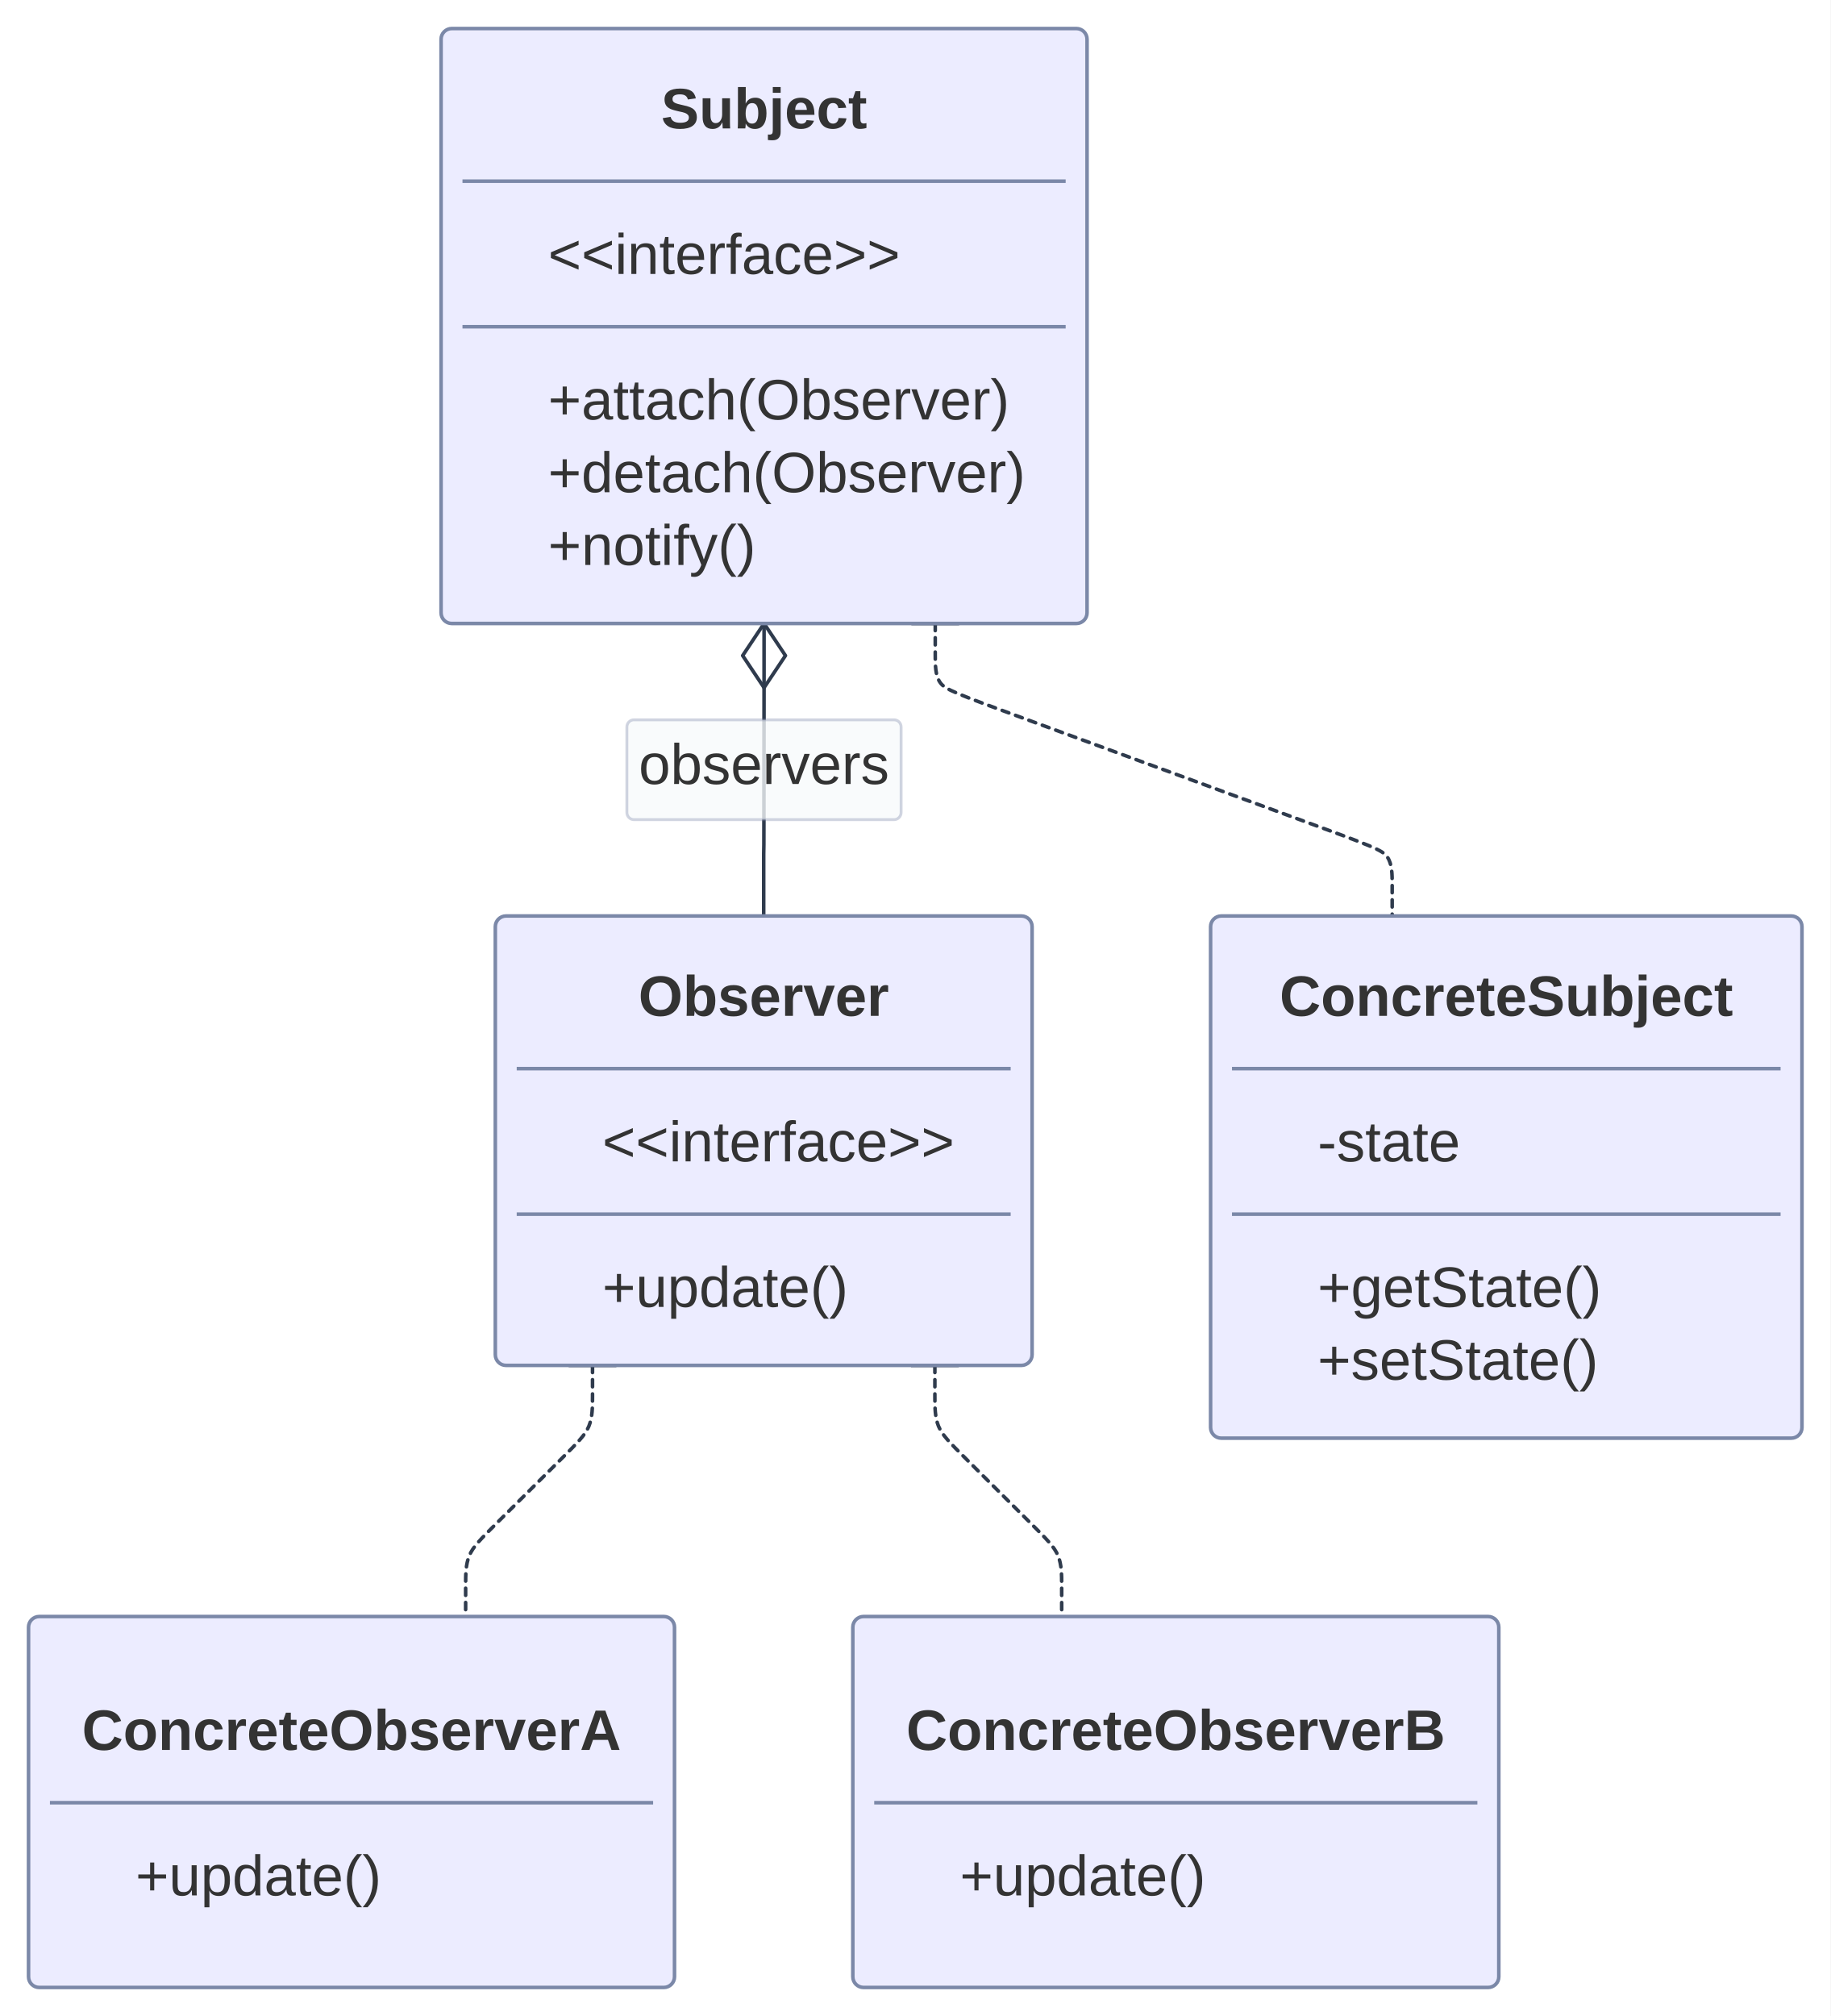
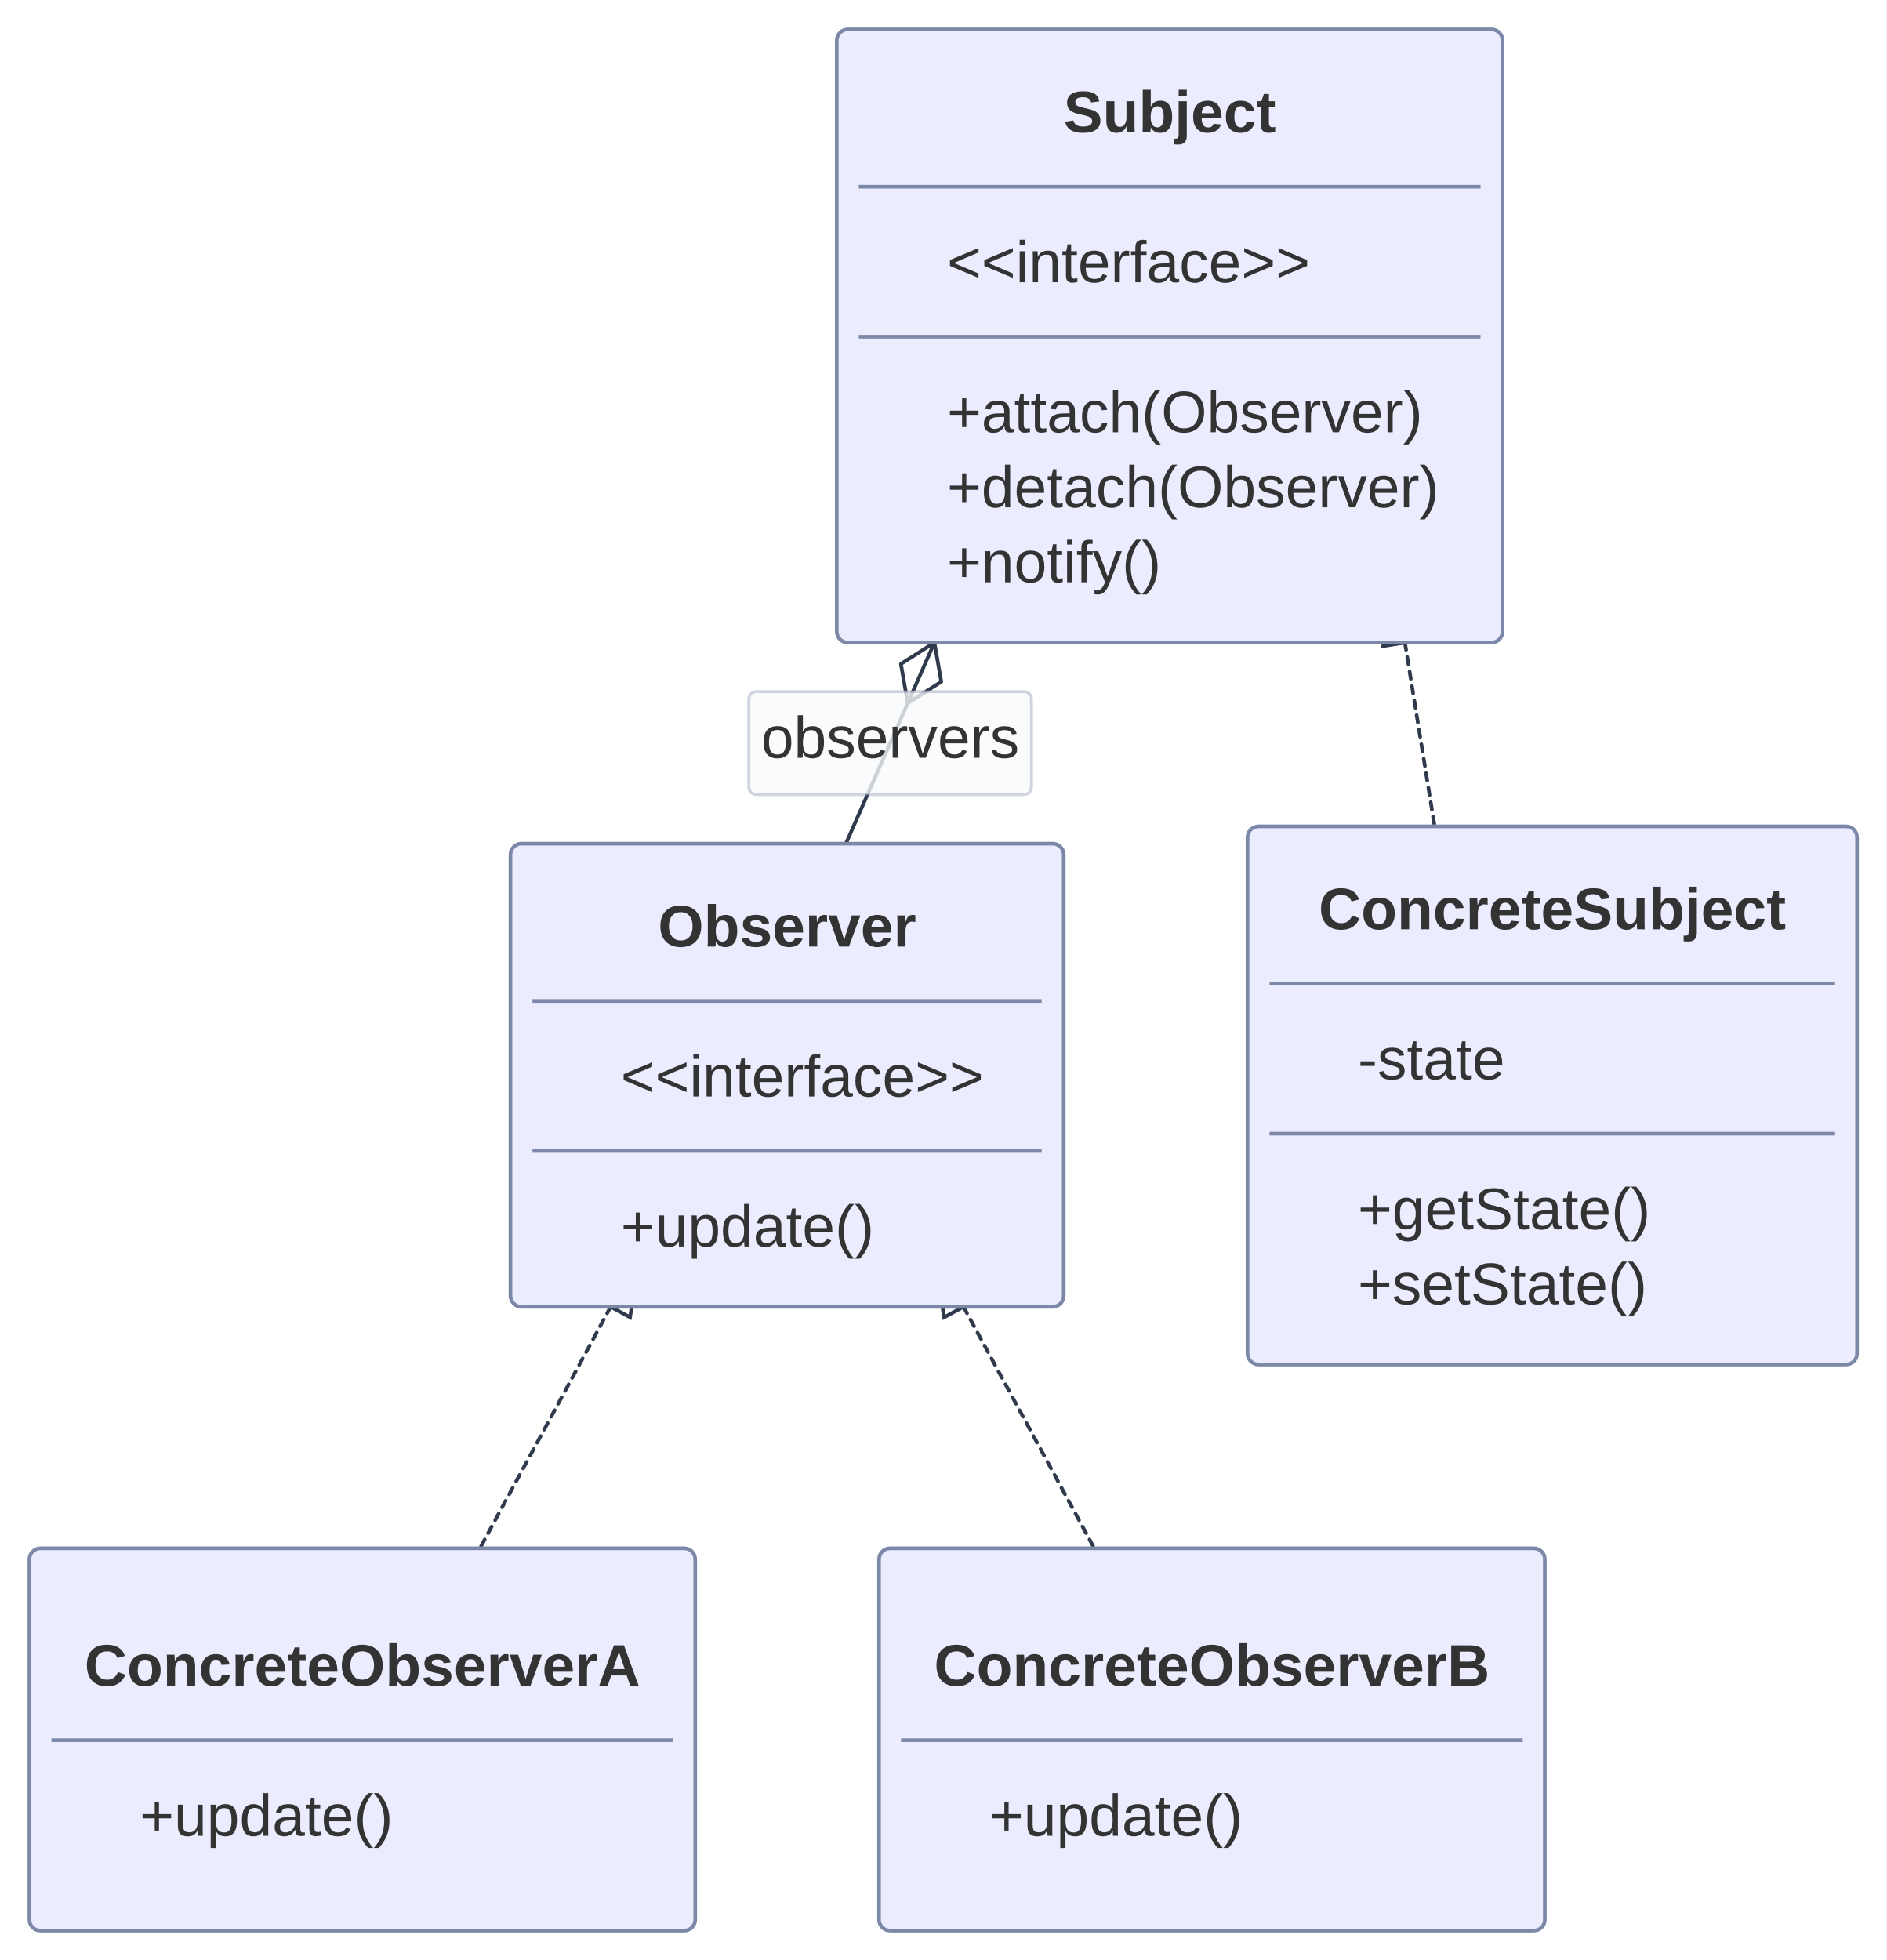
- <svg xmlns="http://www.w3.org/2000/svg" width="513.29" height="565.2" viewBox="0 0 513.29 565.2">
-   <rect x="0" y="0" width="513.29" height="565.2" fill="#FFFFFF" />
+ <svg xmlns="http://www.w3.org/2000/svg" width="513.213" height="533.2" viewBox="0 0 513.213 533.2">
+   <rect x="0" y="0" width="513.213" height="533.2" fill="#FFFFFF" />
  <defs>
    <marker id="arrow-0" viewBox="0 0 10 10" refX="5" refY="5" markerUnits="userSpaceOnUse" markerWidth="8" markerHeight="8" orient="auto">
      <path d="M 0 0 L 10 5 L 0 10 z" fill="#2F3B4D" stroke="#2F3B4D" stroke-width="1" stroke-dasharray="1,0" />
    </marker>
    <marker id="arrow-start-0" viewBox="0 0 10 10" refX="4.5" refY="5" markerUnits="userSpaceOnUse" markerWidth="8" markerHeight="8" orient="auto">
      <path d="M 0 5 L 10 10 L 10 0 z" fill="#2F3B4D" stroke="#2F3B4D" stroke-width="1" stroke-dasharray="1,0" />
    </marker>
    <marker id="arrow-class-open-0" viewBox="0 0 20 14" refX="1" refY="7" markerUnits="userSpaceOnUse" markerWidth="20" markerHeight="14" orient="auto">
      <path d="M 1 7 L 18 13 V 1 Z" fill="none" stroke="#2F3B4D" stroke-width="1" stroke-dasharray="1,0" />
    </marker>
    <marker id="arrow-class-open-start-0" viewBox="0 0 20 14" refX="18" refY="7" markerUnits="userSpaceOnUse" markerWidth="20" markerHeight="14" orient="auto">
      <path d="M 1 7 L 18 13 V 1 Z" fill="none" stroke="#2F3B4D" stroke-width="1" stroke-dasharray="1,0" />
    </marker>
    <marker id="arrow-class-dep-0" viewBox="0 0 20 14" refX="13" refY="7" markerUnits="userSpaceOnUse" markerWidth="20" markerHeight="14" orient="auto">
      <path d="M 18 7 L 9 13 L 14 7 L 9 1 Z" fill="#2F3B4D" stroke="#2F3B4D" stroke-width="1" stroke-dasharray="1,0" />
    </marker>
    <marker id="arrow-class-dep-start-0" viewBox="0 0 20 14" refX="6" refY="7" markerUnits="userSpaceOnUse" markerWidth="20" markerHeight="14" orient="auto">
      <path d="M 5 7 L 9 13 L 1 7 L 9 1 Z" fill="#2F3B4D" stroke="#2F3B4D" stroke-width="1" stroke-dasharray="1,0" />
    </marker>
  </defs>
-   <path d="M 262.251,174.800L 262.251,176.258C262.251,177.717,262.251,180.633,262.251,183.550C262.251,186.467,262.251,189.383,263.620,191.344C264.989,193.304,267.727,194.309,287.712,201.640C307.698,208.971,344.930,222.629,364.915,229.960C384.900,237.291,387.639,238.296,389.008,240.256C390.377,242.217,390.377,245.133,390.377,248.050C390.377,250.967,390.377,253.883,390.377,255.342L 390.377,256.800" fill="none" stroke="#2F3B4D" stroke-width="1" marker-start="url(#arrow-class-open-start-0)" stroke-dasharray="2" stroke-linecap="round" stroke-linejoin="round" />
-   <path d="M 166.147,382.800L 166.147,384.258C166.147,385.717,166.147,388.633,166.147,391.550C166.147,394.467,166.147,397.383,165.113,399.870C164.079,402.357,162.012,404.414,157.116,409.286C152.220,414.157,144.495,421.843,139.599,426.714C134.703,431.586,132.636,433.643,131.602,436.130C130.568,438.617,130.568,441.533,130.568,444.450C130.568,447.367,130.568,450.283,130.568,451.742L 130.568,453.200" fill="none" stroke="#2F3B4D" stroke-width="1" marker-start="url(#arrow-class-open-start-0)" stroke-dasharray="2" stroke-linecap="round" stroke-linejoin="round" />
-   <path d="M 262.147,382.800L 262.147,384.258C262.147,385.717,262.147,388.633,262.147,391.550C262.147,394.467,262.147,397.383,263.180,399.871C264.214,402.358,266.281,404.416,271.173,409.287C276.066,414.158,283.785,421.842,288.678,426.713C293.571,431.584,295.638,433.642,296.671,436.129C297.704,438.617,297.704,441.533,297.704,444.450C297.704,447.367,297.704,450.283,297.704,451.742L 297.704,453.200" fill="none" stroke="#2F3B4D" stroke-width="1" marker-start="url(#arrow-class-open-start-0)" stroke-dasharray="2" stroke-linecap="round" stroke-linejoin="round" />
-   <path d="M 214.251,174.800L 214.251,176.258C214.251,177.717,214.251,180.633,214.251,183.550C214.251,186.467,214.251,189.383,214.249,192.300C214.247,195.217,214.244,198.133,214.235,205.342C214.227,212.550,214.213,224.050,214.206,230.008C214.199,235.967,214.199,236.383,214.194,236.800C214.190,237.217,214.181,237.633,214.177,237.842C214.173,238.050,214.173,238.050,214.168,238.258C214.164,238.467,214.155,238.883,214.151,239.300C214.147,239.717,214.147,240.134,214.147,243.050C214.147,245.967,214.147,251.383,214.147,254.092L 214.147,256.800" fill="none" stroke="#2F3B4D" stroke-width="1" stroke-linecap="round" stroke-linejoin="round" />
-   <g transform="translate(214.25 174.80) rotate(90.00)">
+   <path d="M 382.213,174.800 L 390.300,224.800" fill="none" stroke="#2F3B4D" stroke-width="1" marker-start="url(#arrow-class-open-start-0)" stroke-dasharray="2" stroke-linecap="round" stroke-linejoin="round" />
+   <path d="M 166.129,355.500 L 130.568,421.200" fill="none" stroke="#2F3B4D" stroke-width="1" marker-start="url(#arrow-class-open-start-0)" stroke-dasharray="2" stroke-linecap="round" stroke-linejoin="round" />
+   <path d="M 262.129,355.500 L 297.704,421.200" fill="none" stroke="#2F3B4D" stroke-width="1" marker-start="url(#arrow-class-open-start-0)" stroke-dasharray="2" stroke-linecap="round" stroke-linejoin="round" />
+   <path d="M 254.213,174.800 L 230.129,229.500" fill="none" stroke="#2F3B4D" stroke-width="1" stroke-linecap="round" stroke-linejoin="round" />
+   <g transform="translate(254.21 174.80) rotate(113.76)">
    <polygon points="0,0 9,6 18,0 9,-6" fill="none" stroke="#2F3B4D" stroke-width="1" stroke-linejoin="round" stroke-linecap="round" />
  </g>
-   <rect x="175.78" y="201.80" width="76.90" height="28.00" rx="2" ry="2" fill="rgba(248,250,252, 0.92)" fill-opacity="0.85" stroke="#7B88A8" stroke-opacity="0.35" stroke-width="0.8" />
-   <text x="214.22" y="219.80" text-anchor="middle" font-family="'trebuchet ms', verdana, arial, sans-serif" font-size="16" fill="#333333">
-     <tspan x="214.22" dy="0.00">observers</tspan>
+   <rect x="203.72" y="188.15" width="76.90" height="28.00" rx="2" ry="2" fill="rgba(248,250,252, 0.92)" fill-opacity="0.85" stroke="#7B88A8" stroke-opacity="0.35" stroke-width="0.8" />
+   <text x="242.17" y="206.15" text-anchor="middle" font-family="'trebuchet ms', verdana, arial, sans-serif" font-size="16" fill="#333333">
+     <tspan x="242.17" dy="0.00">observers</tspan>
  </text>
-   <rect x="8.00" y="453.20" width="181.14" height="104.00" rx="3" ry="3" fill="#ECECFF" stroke="#7B88A8" stroke-width="1" stroke-linejoin="round" stroke-linecap="round" />
-   <line x1="14.00" y1="505.40" x2="183.14" y2="505.40" stroke="#7B88A8" stroke-width="1.0" />
-   <text x="98.57" y="490.60" text-anchor="middle" font-family="'trebuchet ms', verdana, arial, sans-serif" font-size="16" fill="#333333">
+   <rect x="8.00" y="421.20" width="181.14" height="104.00" rx="3" ry="3" fill="#ECECFF" stroke="#7B88A8" stroke-width="1" stroke-linejoin="round" stroke-linecap="round" />
+   <line x1="14.00" y1="473.40" x2="183.14" y2="473.40" stroke="#7B88A8" stroke-width="1.0" />
+   <text x="98.57" y="458.60" text-anchor="middle" font-family="'trebuchet ms', verdana, arial, sans-serif" font-size="16" fill="#333333">
    <tspan x="98.57" dy="0.00" font-weight="600">ConcreteObserverA</tspan>
  </text>
-   <text x="38.00" y="531.40" text-anchor="start" font-family="'trebuchet ms', verdana, arial, sans-serif" font-size="16" fill="#333333">
+   <text x="38.00" y="499.40" text-anchor="start" font-family="'trebuchet ms', verdana, arial, sans-serif" font-size="16" fill="#333333">
    <tspan x="38.00" dy="0.00">+update()</tspan>
  </text>
-   <rect x="239.14" y="453.20" width="181.14" height="104.00" rx="3" ry="3" fill="#ECECFF" stroke="#7B88A8" stroke-width="1" stroke-linejoin="round" stroke-linecap="round" />
-   <line x1="245.14" y1="505.40" x2="414.27" y2="505.40" stroke="#7B88A8" stroke-width="1.0" />
-   <text x="329.70" y="490.60" text-anchor="middle" font-family="'trebuchet ms', verdana, arial, sans-serif" font-size="16" fill="#333333">
+   <rect x="239.14" y="421.20" width="181.14" height="104.00" rx="3" ry="3" fill="#ECECFF" stroke="#7B88A8" stroke-width="1" stroke-linejoin="round" stroke-linecap="round" />
+   <line x1="245.14" y1="473.40" x2="414.27" y2="473.40" stroke="#7B88A8" stroke-width="1.0" />
+   <text x="329.70" y="458.60" text-anchor="middle" font-family="'trebuchet ms', verdana, arial, sans-serif" font-size="16" fill="#333333">
    <tspan x="329.70" dy="0.00" font-weight="600">ConcreteObserverB</tspan>
  </text>
-   <text x="269.14" y="531.40" text-anchor="start" font-family="'trebuchet ms', verdana, arial, sans-serif" font-size="16" fill="#333333">
+   <text x="269.14" y="499.40" text-anchor="start" font-family="'trebuchet ms', verdana, arial, sans-serif" font-size="16" fill="#333333">
    <tspan x="269.14" dy="0.00">+update()</tspan>
  </text>
-   <rect x="339.46" y="256.80" width="165.83" height="146.40" rx="3" ry="3" fill="#ECECFF" stroke="#7B88A8" stroke-width="1" stroke-linejoin="round" stroke-linecap="round" />
-   <line x1="345.46" y1="299.60" x2="499.29" y2="299.60" stroke="#7B88A8" stroke-width="1.0" />
-   <line x1="345.46" y1="340.40" x2="499.29" y2="340.40" stroke="#7B88A8" stroke-width="1.0" />
-   <text x="422.38" y="284.80" text-anchor="middle" font-family="'trebuchet ms', verdana, arial, sans-serif" font-size="16" fill="#333333">
-     <tspan x="422.38" dy="0.00" font-weight="600">ConcreteSubject</tspan>
+   <rect x="339.39" y="224.80" width="165.83" height="146.40" rx="3" ry="3" fill="#ECECFF" stroke="#7B88A8" stroke-width="1" stroke-linejoin="round" stroke-linecap="round" />
+   <line x1="345.39" y1="267.60" x2="499.21" y2="267.60" stroke="#7B88A8" stroke-width="1.0" />
+   <line x1="345.39" y1="308.40" x2="499.21" y2="308.40" stroke="#7B88A8" stroke-width="1.0" />
+   <text x="422.30" y="252.80" text-anchor="middle" font-family="'trebuchet ms', verdana, arial, sans-serif" font-size="16" fill="#333333">
+     <tspan x="422.30" dy="0.00" font-weight="600">ConcreteSubject</tspan>
  </text>
-   <text x="369.46" y="325.60" text-anchor="start" font-family="'trebuchet ms', verdana, arial, sans-serif" font-size="16" fill="#333333">
-     <tspan x="369.46" dy="0.00">-state</tspan>
-     <tspan x="369.46" dy="40.80">+getState()</tspan>
-     <tspan x="369.46" dy="20.40">+setState()</tspan>
+   <text x="369.39" y="293.60" text-anchor="start" font-family="'trebuchet ms', verdana, arial, sans-serif" font-size="16" fill="#333333">
+     <tspan x="369.39" dy="0.00">-state</tspan>
+     <tspan x="369.39" dy="40.80">+getState()</tspan>
+     <tspan x="369.39" dy="20.40">+setState()</tspan>
  </text>
-   <rect x="138.89" y="256.80" width="150.52" height="126.00" rx="3" ry="3" fill="#ECECFF" stroke="#7B88A8" stroke-width="1" stroke-linejoin="round" stroke-linecap="round" />
-   <line x1="144.89" y1="299.60" x2="283.40" y2="299.60" stroke="#7B88A8" stroke-width="1.0" />
-   <line x1="144.89" y1="340.40" x2="283.40" y2="340.40" stroke="#7B88A8" stroke-width="1.0" />
-   <text x="214.15" y="284.80" text-anchor="middle" font-family="'trebuchet ms', verdana, arial, sans-serif" font-size="16" fill="#333333">
-     <tspan x="214.15" dy="0.00" font-weight="600">Observer</tspan>
+   <rect x="138.87" y="229.50" width="150.52" height="126.00" rx="3" ry="3" fill="#ECECFF" stroke="#7B88A8" stroke-width="1" stroke-linejoin="round" stroke-linecap="round" />
+   <line x1="144.87" y1="272.30" x2="283.39" y2="272.30" stroke="#7B88A8" stroke-width="1.0" />
+   <line x1="144.87" y1="313.10" x2="283.39" y2="313.10" stroke="#7B88A8" stroke-width="1.0" />
+   <text x="214.13" y="257.50" text-anchor="middle" font-family="'trebuchet ms', verdana, arial, sans-serif" font-size="16" fill="#333333">
+     <tspan x="214.13" dy="0.00" font-weight="600">Observer</tspan>
  </text>
-   <text x="168.89" y="325.60" text-anchor="start" font-family="'trebuchet ms', verdana, arial, sans-serif" font-size="16" fill="#333333">
-     <tspan x="168.89" dy="0.00">&lt;&lt;interface&gt;&gt;</tspan>
-     <tspan x="168.89" dy="40.80">+update()</tspan>
+   <text x="168.87" y="298.30" text-anchor="start" font-family="'trebuchet ms', verdana, arial, sans-serif" font-size="16" fill="#333333">
+     <tspan x="168.87" dy="0.00">&lt;&lt;interface&gt;&gt;</tspan>
+     <tspan x="168.87" dy="40.80">+update()</tspan>
  </text>
-   <rect x="123.68" y="8.00" width="181.14" height="166.80" rx="3" ry="3" fill="#ECECFF" stroke="#7B88A8" stroke-width="1" stroke-linejoin="round" stroke-linecap="round" />
-   <line x1="129.68" y1="50.80" x2="298.82" y2="50.80" stroke="#7B88A8" stroke-width="1.0" />
-   <line x1="129.68" y1="91.60" x2="298.82" y2="91.60" stroke="#7B88A8" stroke-width="1.0" />
-   <text x="214.25" y="36.00" text-anchor="middle" font-family="'trebuchet ms', verdana, arial, sans-serif" font-size="16" fill="#333333">
-     <tspan x="214.25" dy="0.00" font-weight="600">Subject</tspan>
+   <rect x="227.64" y="8.00" width="181.14" height="166.80" rx="3" ry="3" fill="#ECECFF" stroke="#7B88A8" stroke-width="1" stroke-linejoin="round" stroke-linecap="round" />
+   <line x1="233.64" y1="50.80" x2="402.78" y2="50.80" stroke="#7B88A8" stroke-width="1.0" />
+   <line x1="233.64" y1="91.60" x2="402.78" y2="91.60" stroke="#7B88A8" stroke-width="1.0" />
+   <text x="318.21" y="36.00" text-anchor="middle" font-family="'trebuchet ms', verdana, arial, sans-serif" font-size="16" fill="#333333">
+     <tspan x="318.21" dy="0.00" font-weight="600">Subject</tspan>
  </text>
-   <text x="153.68" y="76.80" text-anchor="start" font-family="'trebuchet ms', verdana, arial, sans-serif" font-size="16" fill="#333333">
-     <tspan x="153.68" dy="0.00">&lt;&lt;interface&gt;&gt;</tspan>
-     <tspan x="153.68" dy="40.80">+attach(Observer)</tspan>
-     <tspan x="153.68" dy="20.40">+detach(Observer)</tspan>
-     <tspan x="153.68" dy="20.40">+notify()</tspan>
+   <text x="257.64" y="76.80" text-anchor="start" font-family="'trebuchet ms', verdana, arial, sans-serif" font-size="16" fill="#333333">
+     <tspan x="257.64" dy="0.00">&lt;&lt;interface&gt;&gt;</tspan>
+     <tspan x="257.64" dy="40.80">+attach(Observer)</tspan>
+     <tspan x="257.64" dy="20.40">+detach(Observer)</tspan>
+     <tspan x="257.64" dy="20.40">+notify()</tspan>
  </text>
</svg>
